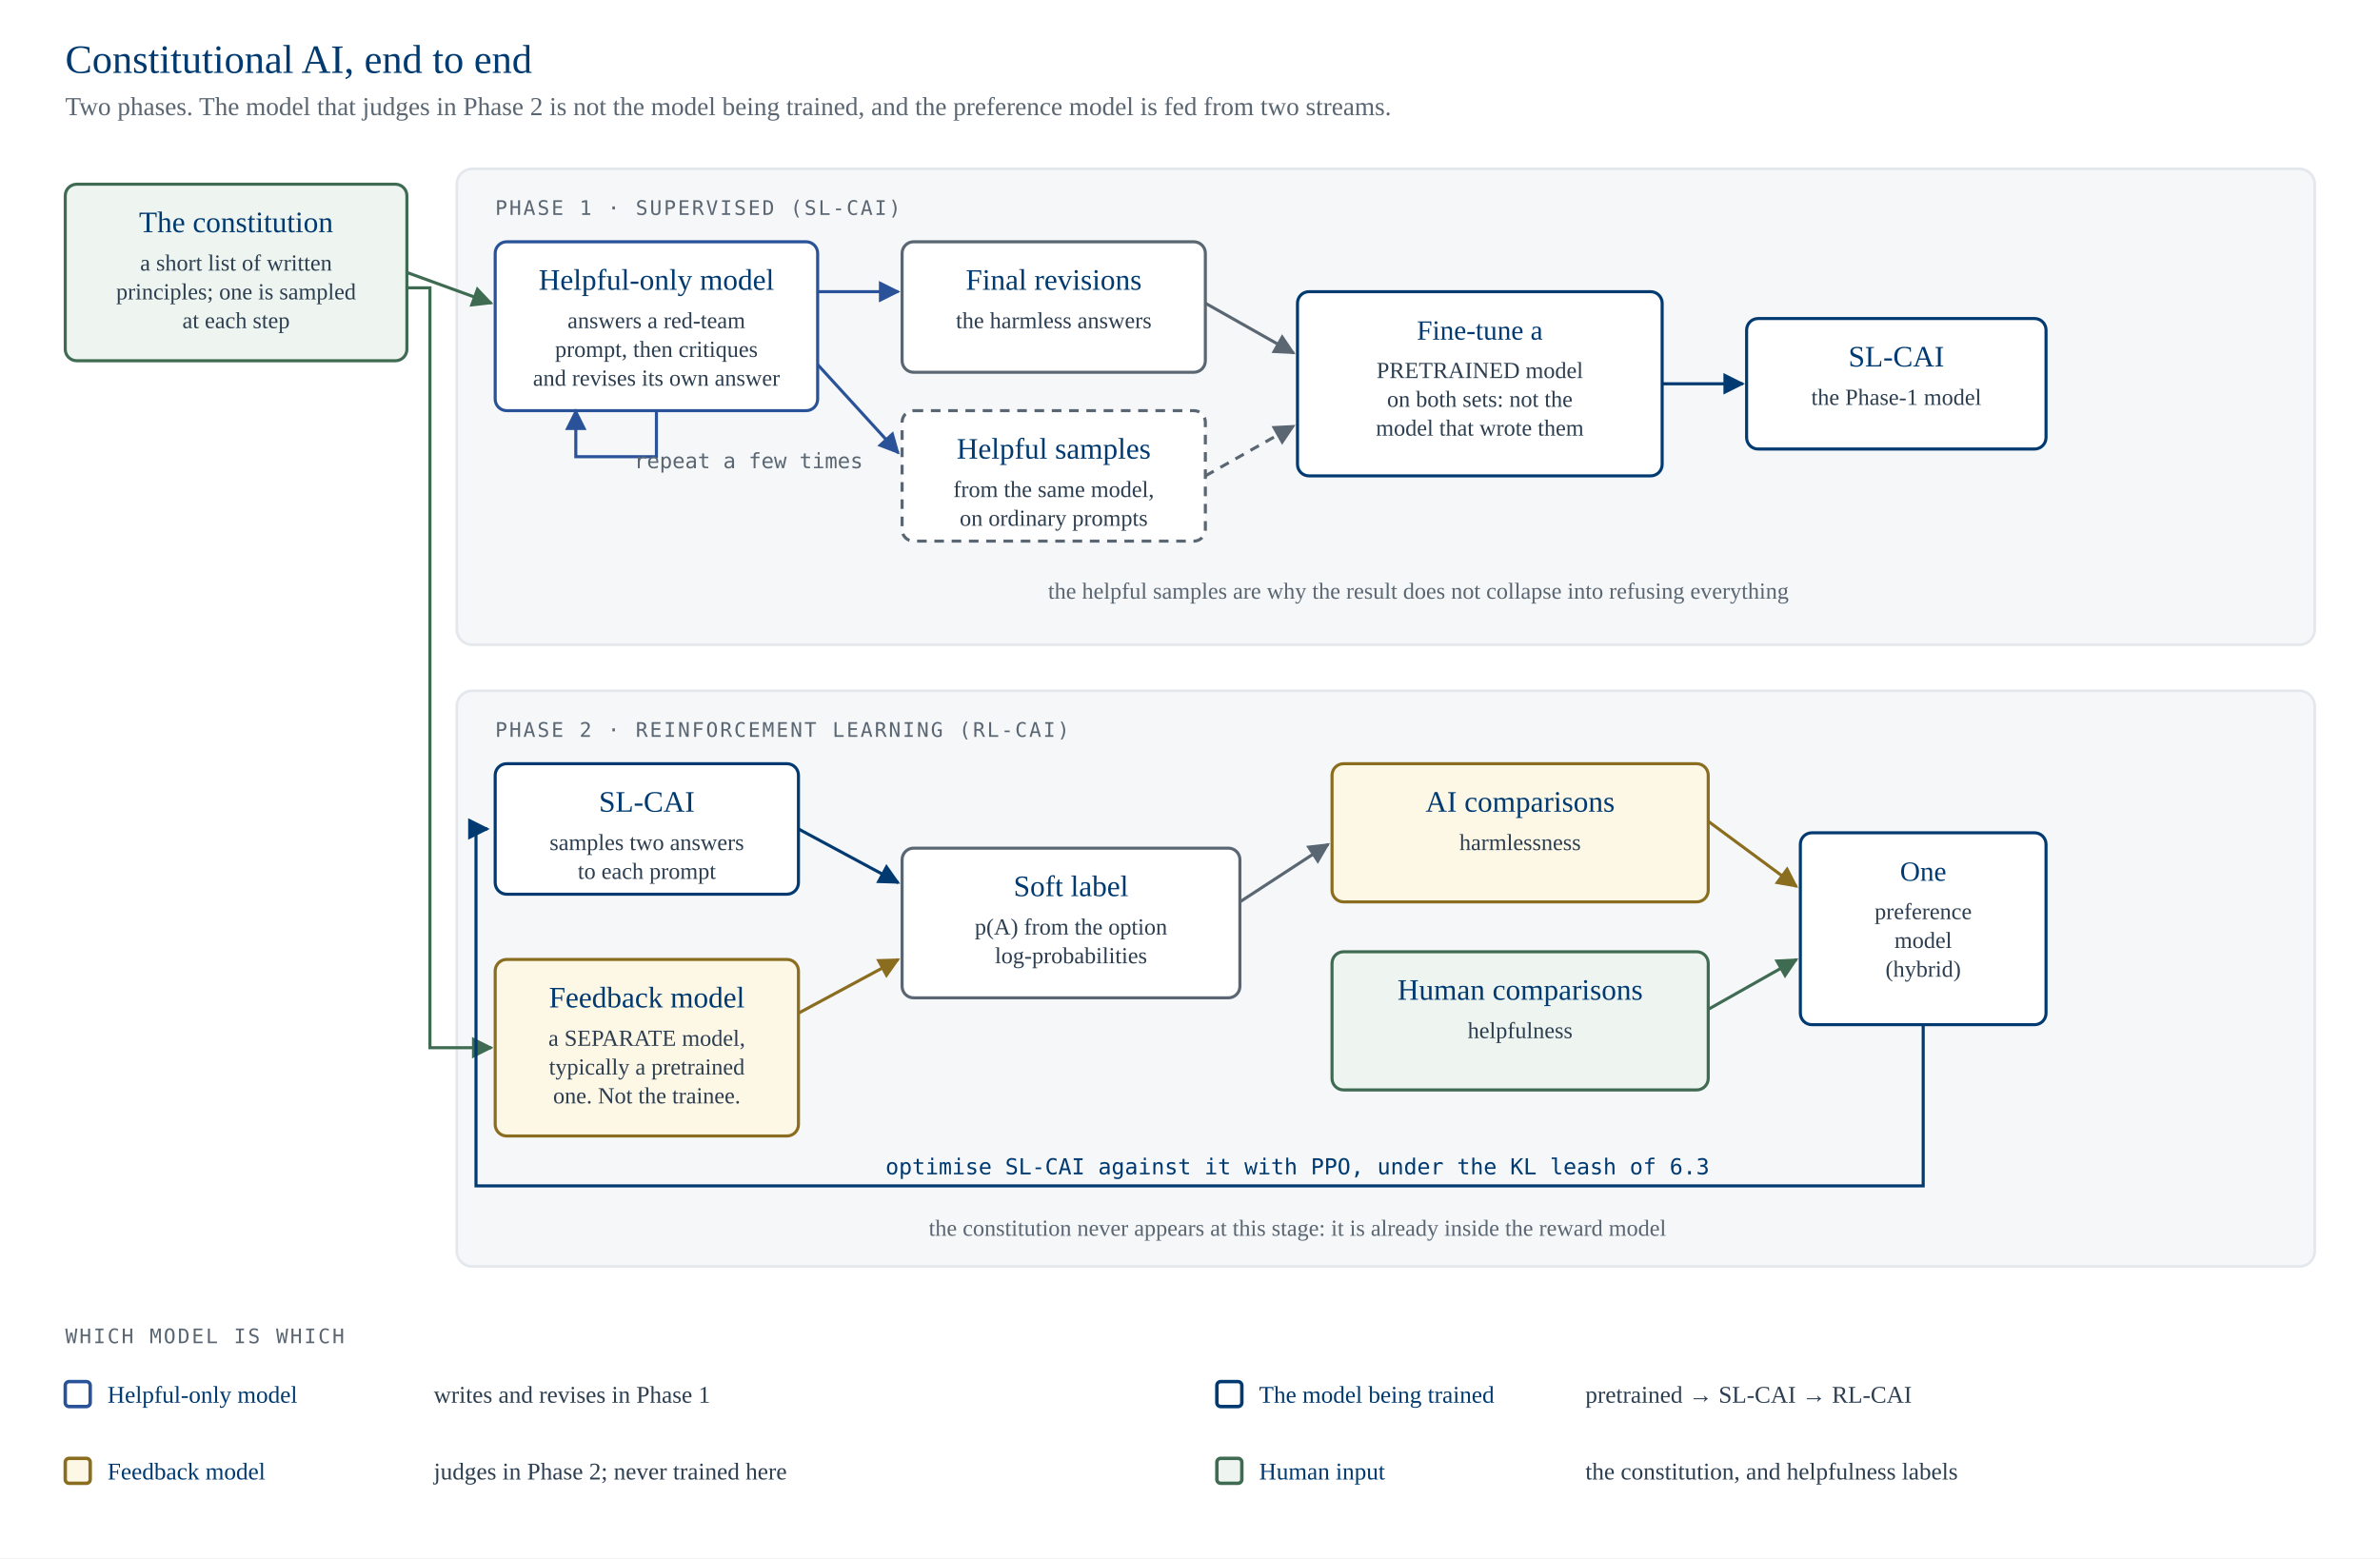
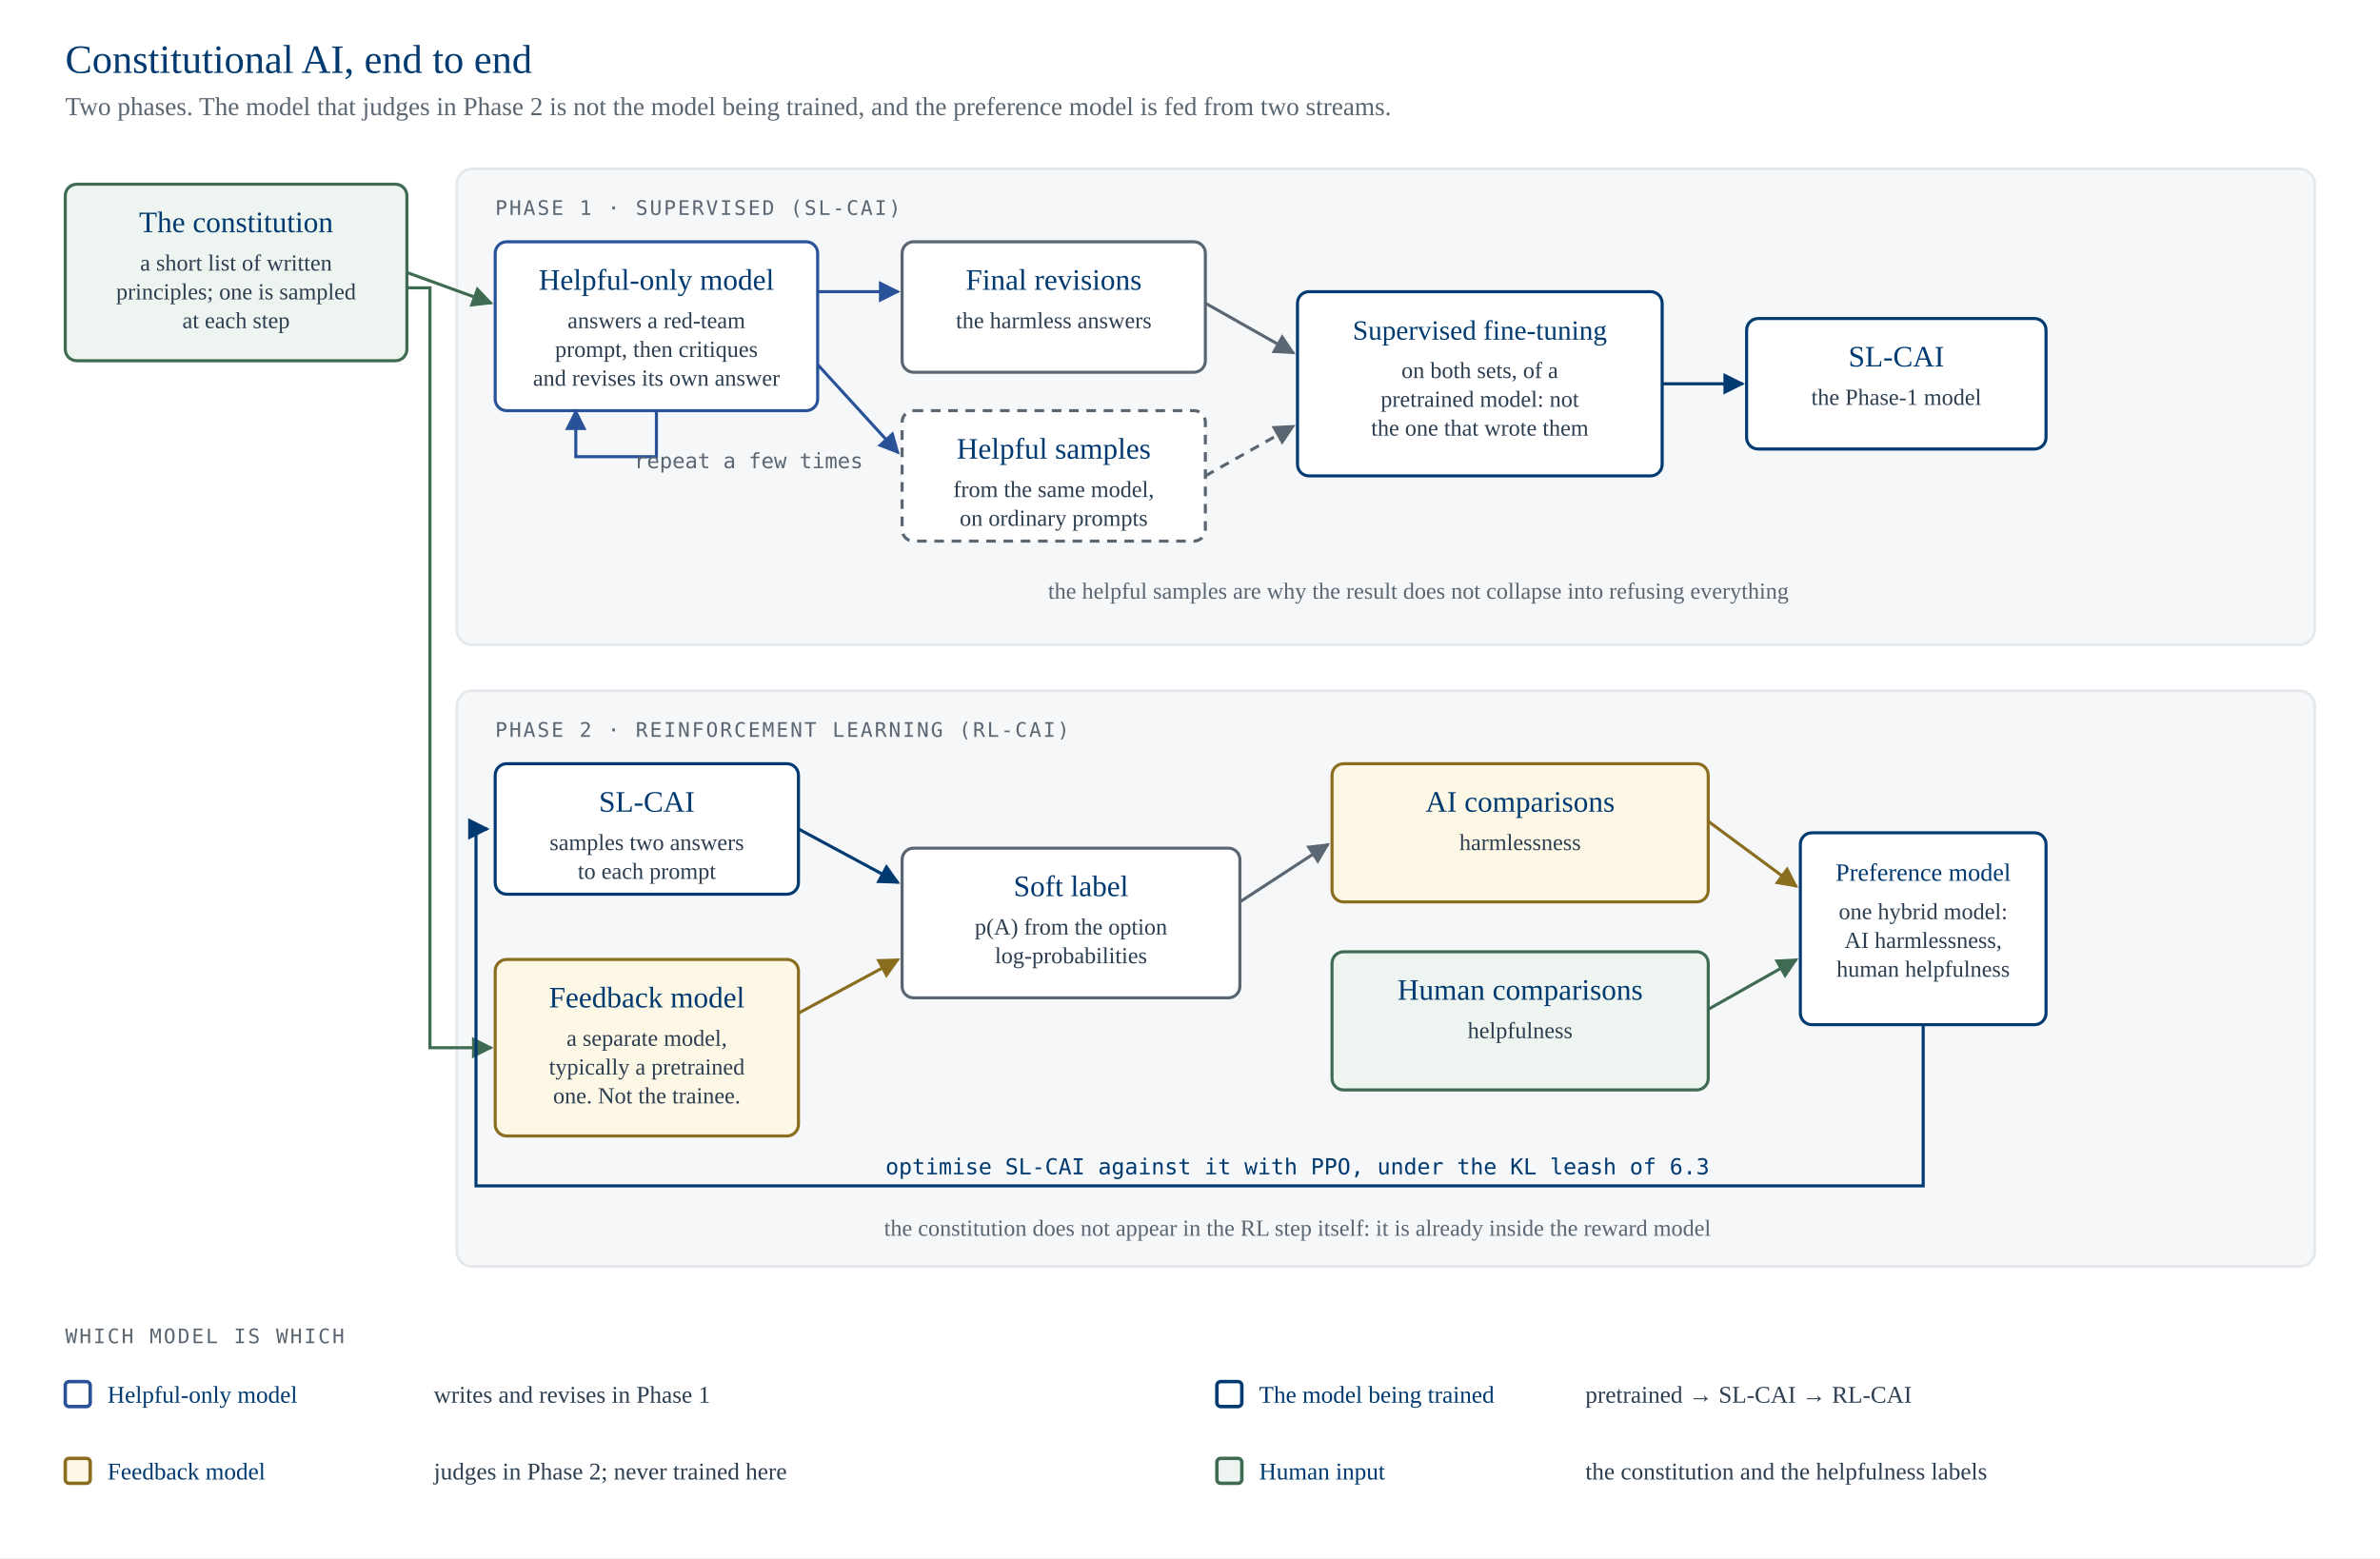
<svg xmlns="http://www.w3.org/2000/svg" viewBox="0 0 1240 812" width="1240" height="812" font-family="Source Serif 4, Georgia, 'Times New Roman', serif">
  <defs>
    <marker id="ah-2a5298" viewBox="0 0 10 10" refX="9" refY="5" markerWidth="7" markerHeight="7" orient="auto-start-reverse">
      <path d="M0,0 L10,5 L0,10 z" fill="#2a5298" />
    </marker>
    <marker id="ah-003A70" viewBox="0 0 10 10" refX="9" refY="5" markerWidth="7" markerHeight="7" orient="auto-start-reverse">
      <path d="M0,0 L10,5 L0,10 z" fill="#003A70" />
    </marker>
    <marker id="ah-8a6d1f" viewBox="0 0 10 10" refX="9" refY="5" markerWidth="7" markerHeight="7" orient="auto-start-reverse">
      <path d="M0,0 L10,5 L0,10 z" fill="#8a6d1f" />
    </marker>
    <marker id="ah-5a6672" viewBox="0 0 10 10" refX="9" refY="5" markerWidth="7" markerHeight="7" orient="auto-start-reverse">
      <path d="M0,0 L10,5 L0,10 z" fill="#5a6672" />
    </marker>
    <marker id="ah-3f6b52" viewBox="0 0 10 10" refX="9" refY="5" markerWidth="7" markerHeight="7" orient="auto-start-reverse">
      <path d="M0,0 L10,5 L0,10 z" fill="#3f6b52" />
    </marker>
  </defs>
  <rect width="1240" height="812" fill="#ffffff" />
  <text x="34" y="38" text-anchor="start" font-family="Fraunces, Georgia, 'Times New Roman', serif" font-size="21" fill="#003A70">Constitutional AI, end to end</text>
  <text x="34" y="60" text-anchor="start" font-family="Source Serif 4, Georgia, 'Times New Roman', serif" font-size="13.5" fill="#5a6672">Two phases. The model that judges in Phase 2 is not the model being trained, and the preference model is fed from two streams.</text>
  <rect x="34" y="96" width="178" height="92" rx="6" fill="#eef4f0" stroke="#3f6b52" stroke-width="1.6" />
  <text x="123.0" y="121" text-anchor="middle" font-family="Fraunces, Georgia, 'Times New Roman', serif" font-size="15.5" fill="#003A70">The constitution</text>
  <text x="123.0" y="141" text-anchor="middle" font-family="Source Serif 4, Georgia, 'Times New Roman', serif" font-size="12" fill="#2c3e50">a short list of written</text>
  <text x="123.0" y="156" text-anchor="middle" font-family="Source Serif 4, Georgia, 'Times New Roman', serif" font-size="12" fill="#2c3e50">principles; one is sampled</text>
  <text x="123.0" y="171" text-anchor="middle" font-family="Source Serif 4, Georgia, 'Times New Roman', serif" font-size="12" fill="#2c3e50">at each step</text>
  <rect x="238" y="88" width="968" height="248" rx="8" fill="#f5f7f9" stroke="#e4e8ec" stroke-width="1.4" />
  <text x="258" y="112" text-anchor="start" font-family="IBM Plex Mono, ui-monospace, Menlo, Consolas, monospace" font-size="10.5" fill="#5a6672" letter-spacing="1">PHASE 1 · SUPERVISED (SL-CAI)</text>
  <rect x="258" y="126" width="168" height="88" rx="6" fill="#ffffff" stroke="#2a5298" stroke-width="1.6" />
  <text x="342.0" y="151" text-anchor="middle" font-family="Fraunces, Georgia, 'Times New Roman', serif" font-size="15.5" fill="#003A70">Helpful-only model</text>
  <text x="342.0" y="171" text-anchor="middle" font-family="Source Serif 4, Georgia, 'Times New Roman', serif" font-size="12" fill="#2c3e50">answers a red-team</text>
  <text x="342.0" y="186" text-anchor="middle" font-family="Source Serif 4, Georgia, 'Times New Roman', serif" font-size="12" fill="#2c3e50">prompt, then critiques</text>
  <text x="342.0" y="201" text-anchor="middle" font-family="Source Serif 4, Georgia, 'Times New Roman', serif" font-size="12" fill="#2c3e50">and revises its own answer</text>
  <path d="M342 214 L342 238 L300 238 L300 214" fill="none" stroke="#2a5298" stroke-width="1.6" marker-end="url(#ah-2a5298)" />
  <text x="390" y="244" text-anchor="middle" font-family="IBM Plex Mono, ui-monospace, Menlo, Consolas, monospace" font-size="11" fill="#5a6672">repeat a few times</text>
  <rect x="470" y="126" width="158" height="68" rx="6" fill="#ffffff" stroke="#5a6672" stroke-width="1.6" />
  <text x="549.0" y="151" text-anchor="middle" font-family="Fraunces, Georgia, 'Times New Roman', serif" font-size="15.5" fill="#003A70">Final revisions</text>
  <text x="549.0" y="171" text-anchor="middle" font-family="Source Serif 4, Georgia, 'Times New Roman', serif" font-size="12" fill="#2c3e50">the harmless answers</text>
  <rect x="470" y="214" width="158" height="68" rx="6" fill="#ffffff" stroke="#5a6672" stroke-width="1.6" stroke-dasharray="5 4" />
  <text x="549.0" y="239" text-anchor="middle" font-family="Fraunces, Georgia, 'Times New Roman', serif" font-size="15.5" fill="#003A70">Helpful samples</text>
  <text x="549.0" y="259" text-anchor="middle" font-family="Source Serif 4, Georgia, 'Times New Roman', serif" font-size="12" fill="#2c3e50">from the same model,</text>
  <text x="549.0" y="274" text-anchor="middle" font-family="Source Serif 4, Georgia, 'Times New Roman', serif" font-size="12" fill="#2c3e50">on ordinary prompts</text>
  <rect x="676" y="152" width="190" height="96" rx="6" fill="#ffffff" stroke="#003A70" stroke-width="1.6" />
-   <text x="771.0" y="177" text-anchor="middle" font-family="Fraunces, Georgia, 'Times New Roman', serif" font-size="14.5" fill="#003A70">Fine-tune a</text>
-   <text x="771.0" y="197" text-anchor="middle" font-family="Source Serif 4, Georgia, 'Times New Roman', serif" font-size="12" fill="#2c3e50">PRETRAINED model</text>
-   <text x="771.0" y="212" text-anchor="middle" font-family="Source Serif 4, Georgia, 'Times New Roman', serif" font-size="12" fill="#2c3e50">on both sets: not the</text>
-   <text x="771.0" y="227" text-anchor="middle" font-family="Source Serif 4, Georgia, 'Times New Roman', serif" font-size="12" fill="#2c3e50">model that wrote them</text>
+   <text x="771.0" y="177" text-anchor="middle" font-family="Fraunces, Georgia, 'Times New Roman', serif" font-size="14.5" fill="#003A70">Supervised fine-tuning</text>
+   <text x="771.0" y="197" text-anchor="middle" font-family="Source Serif 4, Georgia, 'Times New Roman', serif" font-size="12" fill="#2c3e50">on both sets, of a</text>
+   <text x="771.0" y="212" text-anchor="middle" font-family="Source Serif 4, Georgia, 'Times New Roman', serif" font-size="12" fill="#2c3e50">pretrained model: not</text>
+   <text x="771.0" y="227" text-anchor="middle" font-family="Source Serif 4, Georgia, 'Times New Roman', serif" font-size="12" fill="#2c3e50">the one that wrote them</text>
  <rect x="910" y="166" width="156" height="68" rx="6" fill="#ffffff" stroke="#003A70" stroke-width="1.6" />
  <text x="988.0" y="191" text-anchor="middle" font-family="Fraunces, Georgia, 'Times New Roman', serif" font-size="15.5" fill="#003A70">SL-CAI</text>
  <text x="988.0" y="211" text-anchor="middle" font-family="Source Serif 4, Georgia, 'Times New Roman', serif" font-size="12" fill="#2c3e50">the Phase-1 model</text>
  <path d="M212 142 L256 158" fill="none" stroke="#3f6b52" stroke-width="1.6" marker-end="url(#ah-3f6b52)" />
  <path d="M426 152 L468 152" fill="none" stroke="#2a5298" stroke-width="1.6" marker-end="url(#ah-2a5298)" />
  <path d="M426 190 L468 236" fill="none" stroke="#2a5298" stroke-width="1.6" marker-end="url(#ah-2a5298)" />
  <path d="M628 158 L674 184" fill="none" stroke="#5a6672" stroke-width="1.6" marker-end="url(#ah-5a6672)" />
  <path d="M628 248 L674 222" fill="none" stroke="#5a6672" stroke-width="1.6" marker-end="url(#ah-5a6672)" stroke-dasharray="5 4" />
  <path d="M866 200 L908 200" fill="none" stroke="#003A70" stroke-width="1.6" marker-end="url(#ah-003A70)" />
  <text x="739" y="312" text-anchor="middle" font-family="Source Serif 4, Georgia, 'Times New Roman', serif" font-size="12" fill="#5a6672">the helpful samples are why the result does not collapse into refusing everything</text>
  <rect x="238" y="360" width="968" height="300" rx="8" fill="#f5f7f9" stroke="#e4e8ec" stroke-width="1.4" />
  <text x="258" y="384" text-anchor="start" font-family="IBM Plex Mono, ui-monospace, Menlo, Consolas, monospace" font-size="10.5" fill="#5a6672" letter-spacing="1">PHASE 2 · REINFORCEMENT LEARNING (RL-CAI)</text>
  <rect x="258" y="398" width="158" height="68" rx="6" fill="#ffffff" stroke="#003A70" stroke-width="1.6" />
  <text x="337.0" y="423" text-anchor="middle" font-family="Fraunces, Georgia, 'Times New Roman', serif" font-size="15.5" fill="#003A70">SL-CAI</text>
  <text x="337.0" y="443" text-anchor="middle" font-family="Source Serif 4, Georgia, 'Times New Roman', serif" font-size="12" fill="#2c3e50">samples two answers</text>
  <text x="337.0" y="458" text-anchor="middle" font-family="Source Serif 4, Georgia, 'Times New Roman', serif" font-size="12" fill="#2c3e50">to each prompt</text>
  <rect x="258" y="500" width="158" height="92" rx="6" fill="#fdf7e6" stroke="#8a6d1f" stroke-width="1.6" />
  <text x="337.0" y="525" text-anchor="middle" font-family="Fraunces, Georgia, 'Times New Roman', serif" font-size="15.5" fill="#003A70">Feedback model</text>
-   <text x="337.0" y="545" text-anchor="middle" font-family="Source Serif 4, Georgia, 'Times New Roman', serif" font-size="12" fill="#2c3e50">a SEPARATE model,</text>
+   <text x="337.0" y="545" text-anchor="middle" font-family="Source Serif 4, Georgia, 'Times New Roman', serif" font-size="12" fill="#2c3e50">a separate model,</text>
  <text x="337.0" y="560" text-anchor="middle" font-family="Source Serif 4, Georgia, 'Times New Roman', serif" font-size="12" fill="#2c3e50">typically a pretrained</text>
  <text x="337.0" y="575" text-anchor="middle" font-family="Source Serif 4, Georgia, 'Times New Roman', serif" font-size="12" fill="#2c3e50">one. Not the trainee.</text>
  <rect x="470" y="442" width="176" height="78" rx="6" fill="#ffffff" stroke="#5a6672" stroke-width="1.6" />
  <text x="558.0" y="467" text-anchor="middle" font-family="Fraunces, Georgia, 'Times New Roman', serif" font-size="15.5" fill="#003A70">Soft label</text>
  <text x="558.0" y="487" text-anchor="middle" font-family="Source Serif 4, Georgia, 'Times New Roman', serif" font-size="12" fill="#2c3e50">p(A) from the option</text>
  <text x="558.0" y="502" text-anchor="middle" font-family="Source Serif 4, Georgia, 'Times New Roman', serif" font-size="12" fill="#2c3e50">log-probabilities</text>
  <rect x="694" y="398" width="196" height="72" rx="6" fill="#fdf7e6" stroke="#8a6d1f" stroke-width="1.6" />
  <text x="792.0" y="423" text-anchor="middle" font-family="Fraunces, Georgia, 'Times New Roman', serif" font-size="15.5" fill="#003A70">AI comparisons</text>
  <text x="792.0" y="443" text-anchor="middle" font-family="Source Serif 4, Georgia, 'Times New Roman', serif" font-size="12" fill="#2c3e50">harmlessness</text>
  <rect x="694" y="496" width="196" height="72" rx="6" fill="#eef4f0" stroke="#3f6b52" stroke-width="1.6" />
  <text x="792.0" y="521" text-anchor="middle" font-family="Fraunces, Georgia, 'Times New Roman', serif" font-size="15.5" fill="#003A70">Human comparisons</text>
  <text x="792.0" y="541" text-anchor="middle" font-family="Source Serif 4, Georgia, 'Times New Roman', serif" font-size="12" fill="#2c3e50">helpfulness</text>
  <rect x="938" y="434" width="128" height="100" rx="6" fill="#ffffff" stroke="#003A70" stroke-width="1.6" />
-   <text x="1002.0" y="459" text-anchor="middle" font-family="Fraunces, Georgia, 'Times New Roman', serif" font-size="14.5" fill="#003A70">One</text>
-   <text x="1002.0" y="479" text-anchor="middle" font-family="Source Serif 4, Georgia, 'Times New Roman', serif" font-size="12" fill="#2c3e50">preference</text>
-   <text x="1002.0" y="494" text-anchor="middle" font-family="Source Serif 4, Georgia, 'Times New Roman', serif" font-size="12" fill="#2c3e50">model</text>
-   <text x="1002.0" y="509" text-anchor="middle" font-family="Source Serif 4, Georgia, 'Times New Roman', serif" font-size="12" fill="#2c3e50">(hybrid)</text>
+   <text x="1002.0" y="459" text-anchor="middle" font-family="Fraunces, Georgia, 'Times New Roman', serif" font-size="13" fill="#003A70">Preference model</text>
+   <text x="1002.0" y="479" text-anchor="middle" font-family="Source Serif 4, Georgia, 'Times New Roman', serif" font-size="12" fill="#2c3e50">one hybrid model:</text>
+   <text x="1002.0" y="494" text-anchor="middle" font-family="Source Serif 4, Georgia, 'Times New Roman', serif" font-size="12" fill="#2c3e50">AI harmlessness,</text>
+   <text x="1002.0" y="509" text-anchor="middle" font-family="Source Serif 4, Georgia, 'Times New Roman', serif" font-size="12" fill="#2c3e50">human helpfulness</text>
  <path d="M416 432 L468 460" fill="none" stroke="#003A70" stroke-width="1.6" marker-end="url(#ah-003A70)" />
  <path d="M416 528 L468 500" fill="none" stroke="#8a6d1f" stroke-width="1.6" marker-end="url(#ah-8a6d1f)" />
  <path d="M212 150 L224 150 L224 546 L256 546" fill="none" stroke="#3f6b52" stroke-width="1.6" marker-end="url(#ah-3f6b52)" />
  <path d="M646 470 L692 440" fill="none" stroke="#5a6672" stroke-width="1.6" marker-end="url(#ah-5a6672)" />
  <path d="M890 428 L936 462" fill="none" stroke="#8a6d1f" stroke-width="1.6" marker-end="url(#ah-8a6d1f)" />
  <path d="M890 526 L936 500" fill="none" stroke="#3f6b52" stroke-width="1.6" marker-end="url(#ah-3f6b52)" />
  <path d="M1002 534 L1002 618 L248 618 L248 432 L254 432" fill="none" stroke="#003A70" stroke-width="1.6" marker-end="url(#ah-003A70)" />
  <text x="676" y="612" text-anchor="middle" font-family="IBM Plex Mono, ui-monospace, Menlo, Consolas, monospace" font-size="11.5" fill="#003A70">optimise SL-CAI against it with PPO, under the KL leash of 6.3</text>
-   <text x="676" y="644" text-anchor="middle" font-family="Source Serif 4, Georgia, 'Times New Roman', serif" font-size="12" fill="#5a6672">the constitution never appears at this stage: it is already inside the reward model</text>
+   <text x="676" y="644" text-anchor="middle" font-family="Source Serif 4, Georgia, 'Times New Roman', serif" font-size="12" fill="#5a6672">the constitution does not appear in the RL step itself: it is already inside the reward model</text>
  <text x="34" y="700" text-anchor="start" font-family="IBM Plex Mono, ui-monospace, Menlo, Consolas, monospace" font-size="10.5" fill="#5a6672" letter-spacing="1">WHICH MODEL IS WHICH</text>
  <rect x="34" y="720" width="13" height="13" rx="2" fill="#ffffff" stroke="#2a5298" stroke-width="1.8" />
  <text x="56" y="731" text-anchor="start" font-family="Fraunces, Georgia, 'Times New Roman', serif" font-size="12.5" fill="#003A70">Helpful-only model</text>
  <text x="226" y="731" text-anchor="start" font-family="Source Serif 4, Georgia, 'Times New Roman', serif" font-size="12.5" fill="#2c3e50">writes and revises in Phase 1</text>
  <rect x="634" y="720" width="13" height="13" rx="2" fill="#ffffff" stroke="#003A70" stroke-width="1.8" />
  <text x="656" y="731" text-anchor="start" font-family="Fraunces, Georgia, 'Times New Roman', serif" font-size="12.5" fill="#003A70">The model being trained</text>
  <text x="826" y="731" text-anchor="start" font-family="Source Serif 4, Georgia, 'Times New Roman', serif" font-size="12.5" fill="#2c3e50">pretrained → SL-CAI → RL-CAI</text>
  <rect x="34" y="760" width="13" height="13" rx="2" fill="#fdf7e6" stroke="#8a6d1f" stroke-width="1.8" />
  <text x="56" y="771" text-anchor="start" font-family="Fraunces, Georgia, 'Times New Roman', serif" font-size="12.5" fill="#003A70">Feedback model</text>
  <text x="226" y="771" text-anchor="start" font-family="Source Serif 4, Georgia, 'Times New Roman', serif" font-size="12.5" fill="#2c3e50">judges in Phase 2; never trained here</text>
  <rect x="634" y="760" width="13" height="13" rx="2" fill="#eef4f0" stroke="#3f6b52" stroke-width="1.8" />
  <text x="656" y="771" text-anchor="start" font-family="Fraunces, Georgia, 'Times New Roman', serif" font-size="12.5" fill="#003A70">Human input</text>
-   <text x="826" y="771" text-anchor="start" font-family="Source Serif 4, Georgia, 'Times New Roman', serif" font-size="12.5" fill="#2c3e50">the constitution, and helpfulness labels</text>
+   <text x="826" y="771" text-anchor="start" font-family="Source Serif 4, Georgia, 'Times New Roman', serif" font-size="12.5" fill="#2c3e50">the constitution and the helpfulness labels</text>
</svg>
